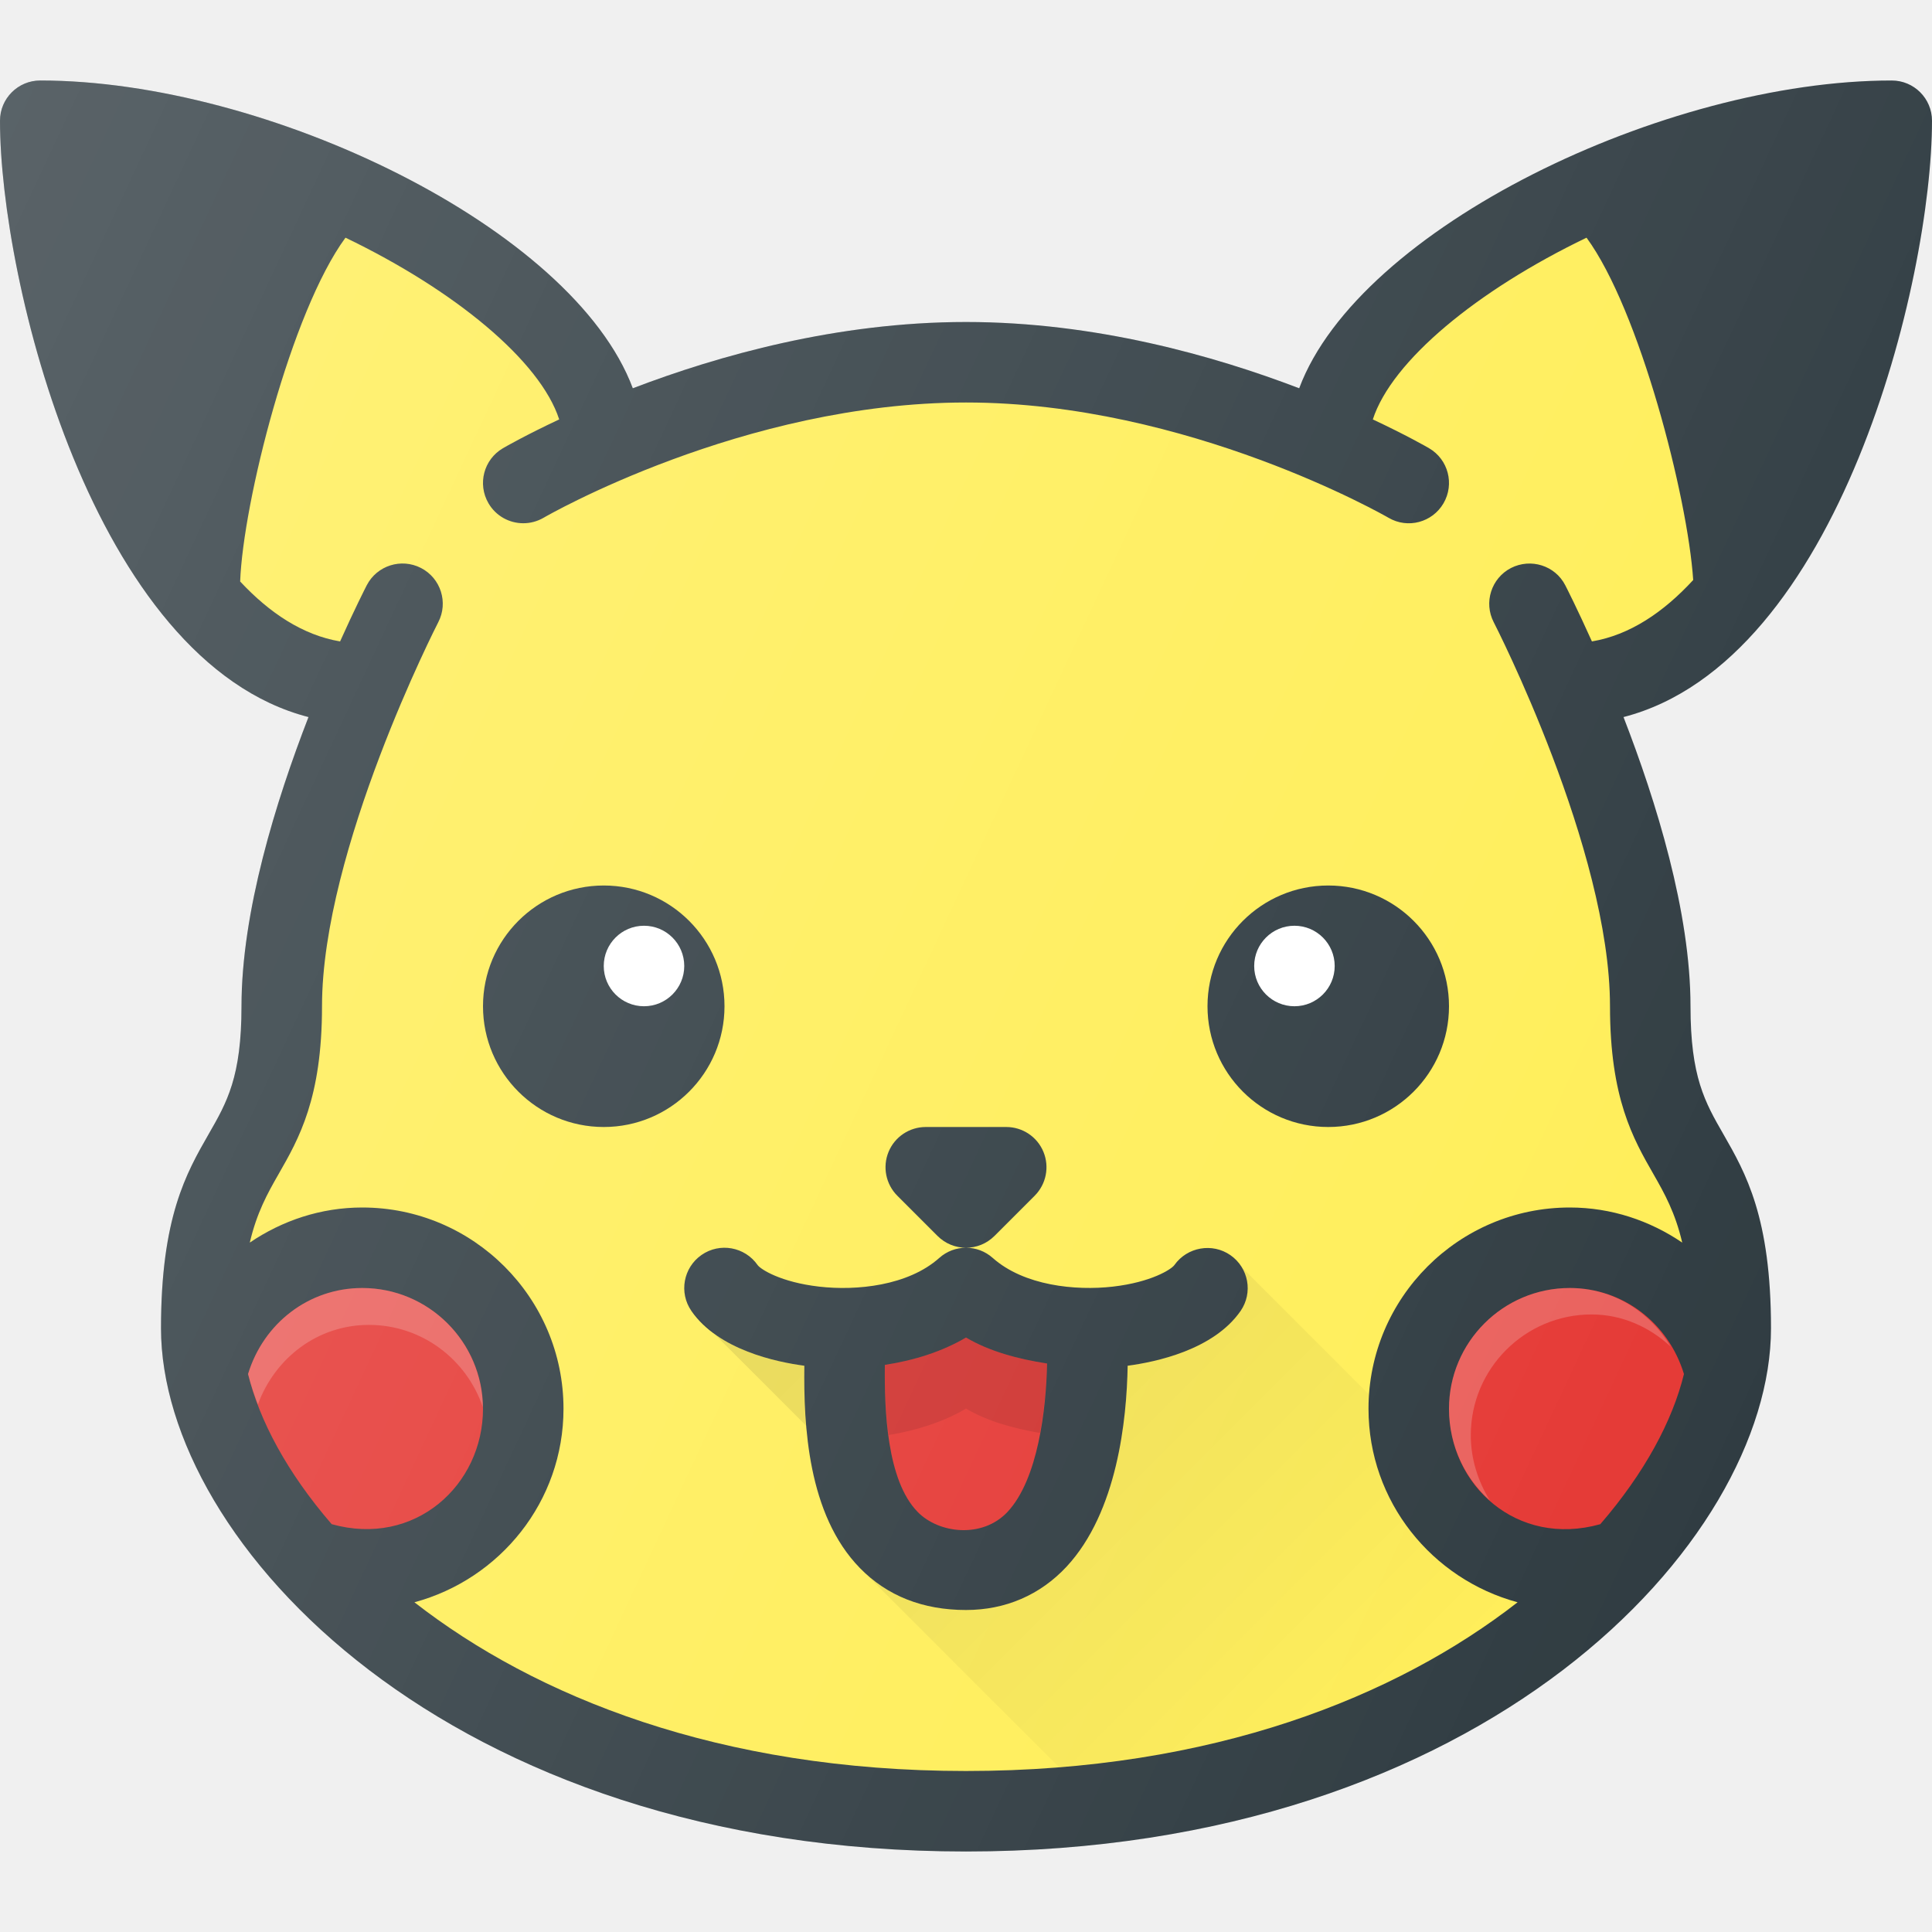
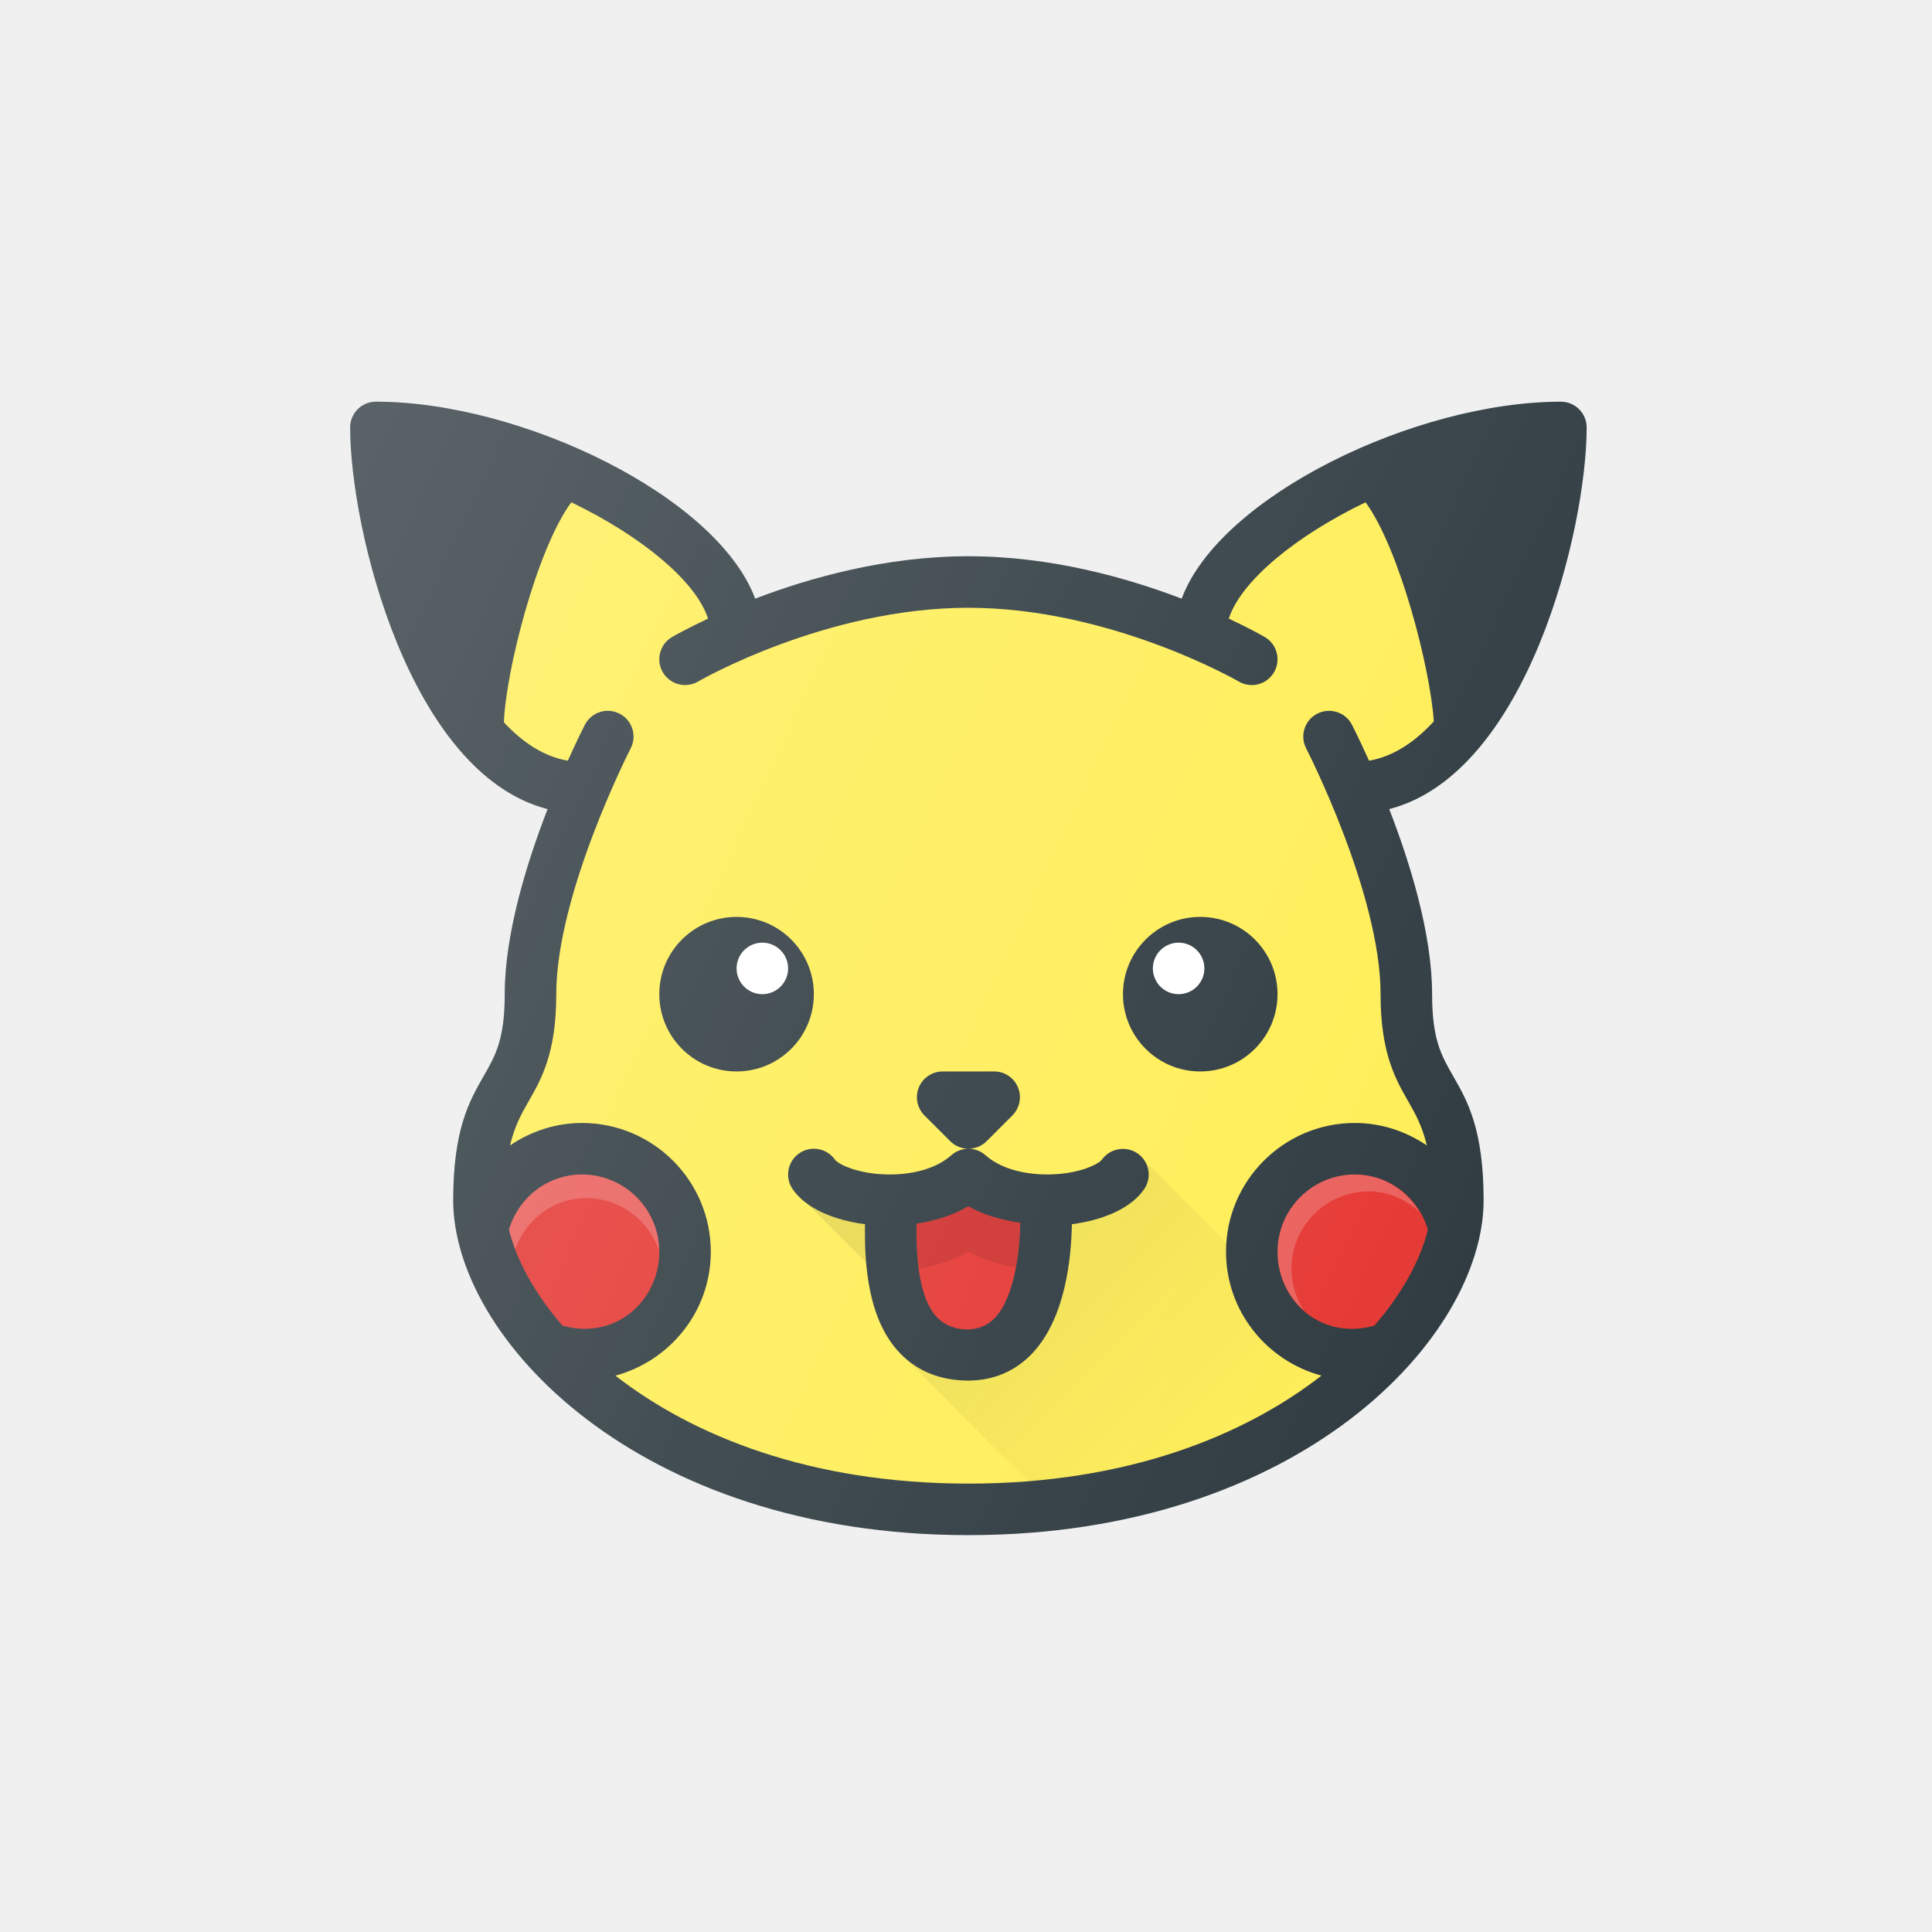
- <svg xmlns="http://www.w3.org/2000/svg" version="1.1" id="Capa_1" x="0px" y="0px" viewBox="0 0 512 512" style="enable-background:new 0 0 512 512;" xml:space="preserve">
+ <svg xmlns="http://www.w3.org/2000/svg" version="1.1" id="Capa_1" x="0px" y="0px" viewBox="-145 -145 800 800" style="enable-background:new 0 0 512 512;" xml:space="preserve">
  <path style="fill:#303C42;" d="M448,266.667c0-24.962-9.085-54.28-17.755-76.638C487.435,175.296,512,74.178,512,32  c0-5.896-4.771-10.667-10.667-10.667c-60.137,0-141.182,39.081-157.033,81.564C321.71,94.258,290.186,85.333,256,85.333  s-65.71,8.924-88.301,17.564c-15.85-42.483-96.896-81.564-157.033-81.564C4.771,21.333,0,26.104,0,32  c0,42.178,24.565,143.296,81.755,158.029C73.085,212.387,64,241.704,64,266.667c0,18.719-3.833,25.417-8.708,33.896  C49.375,310.885,42.667,322.604,42.667,352c0,56.677,75.979,138.667,213.333,138.667S469.333,408.677,469.333,352  c0-29.396-6.708-41.115-12.625-51.438C451.833,292.083,448,285.385,448,266.667z" />
  <path style="fill:#FFEE58;" d="M400.438,150.521c5.25-2.667,11.688-0.656,14.375,4.583c0.382,0.741,3.228,6.339,7.064,14.882  c10.01-1.695,18.934-7.691,26.839-16.277c-1.47-22.102-14.262-71.655-28.268-90.72c-29.005,13.956-51.608,32.642-56.635,48.164  c8.816,4.134,14.23,7.237,14.918,7.639c5.083,2.979,6.771,9.5,3.813,14.583c-2.958,5.083-9.479,6.833-14.583,3.833  c-0.521-0.302-53.083-30.542-111.958-30.542c-59.083,0-111.417,30.229-111.938,30.542c-1.708,0.99-3.563,1.458-5.396,1.458  c-3.646,0-7.229-1.885-9.208-5.281c-2.979-5.083-1.271-11.615,3.813-14.594c0.688-0.402,6.102-3.505,14.918-7.639  c-5.027-15.522-27.63-34.208-56.635-48.164c-14.428,19.639-27.146,70.22-27.911,91.115c7.818,8.374,16.622,14.214,26.482,15.883  c3.836-8.543,6.682-14.141,7.064-14.882c2.708-5.24,9.146-7.271,14.375-4.583c5.229,2.698,7.292,9.135,4.583,14.365  c-0.313,0.604-30.813,60.271-30.813,101.781c0,24.396-6.125,35.073-11.521,44.5c-2.939,5.132-5.757,10.185-7.62,18.133  C74.767,323.478,84.99,320,96,320c29.417,0,53.333,23.927,53.333,53.333c0,24.596-16.822,45.154-39.51,51.288  c32.003,24.927,80.672,44.712,146.177,44.712s114.174-19.785,146.177-44.712c-22.689-6.134-39.51-26.691-39.51-51.288  C362.667,343.927,386.583,320,416,320c11.01,0,21.233,3.477,29.807,9.299c-1.863-7.947-4.681-13.001-7.62-18.133  c-5.396-9.427-11.521-20.104-11.521-44.5c0-41.594-30.5-101.177-30.813-101.771C393.146,159.656,395.208,153.219,400.438,150.521z" />
  <circle style="fill:#303C42;" cx="160" cy="266.667" r="32" />
  <circle style="fill:#FFFFFF;" cx="170.667" cy="256" r="10.667" />
  <circle style="fill:#303C42;" cx="352" cy="266.667" r="32" />
  <circle style="fill:#FFFFFF;" cx="343.04" cy="256" r="10.667" />
  <path style="fill:#303C42;" d="M311.229,335.25c-0.792,1.125-6.125,4.552-16.313,5.719c-9.917,1.135-23.563-0.25-31.833-7.604  c-2.017-1.798-4.543-2.697-7.069-2.701c2.724-0.003,5.448-1.043,7.527-3.122l10.667-10.667c3.042-3.052,3.958-7.635,2.313-11.625  c-1.646-3.99-5.542-6.583-9.854-6.583h-21.333c-4.313,0-8.208,2.594-9.854,6.583c-1.646,3.99-0.729,8.573,2.313,11.625  l10.667,10.667c2.079,2.079,4.803,3.12,7.527,3.122c-2.526,0.004-5.052,0.902-7.069,2.701c-8.271,7.375-21.938,8.75-31.833,7.604  c-10.188-1.167-15.521-4.594-16.313-5.719c-3.375-4.833-10.021-6.042-14.854-2.677c-4.833,3.354-6.042,10-2.688,14.844  c7.201,10.372,22.612,13.548,29.927,14.518c-0.18,15.685,0.837,39.401,14.74,53.628c7.208,7.365,16.667,11.104,28.104,11.104  c10.438,0,19.646-3.969,26.646-11.479c13.478-14.495,15.954-39.034,16.195-53.253c7.311-0.97,22.728-4.145,29.93-14.518  c3.333-4.833,2.125-11.417-2.688-14.781C321.313,329.302,314.625,330.448,311.229,335.25z" />
  <path style="fill:#E53935;" d="M243.167,400.656c-8.165-8.355-8.806-26.975-8.671-38.947c7.906-1.21,15.297-3.587,21.504-7.251  c6.172,3.648,13.642,5.669,21.491,6.887c-0.254,12.069-2.375,30.595-10.47,39.311C260.333,407.792,248.75,406.417,243.167,400.656z" />
  <path style="opacity:0.1;enable-background:new    ;" d="M256,373.292c5.655,3.342,12.457,5.217,19.585,6.462  c1.201-6.461,1.794-13.068,1.906-18.409c-7.849-1.217-15.319-3.238-21.491-6.887c-6.207,3.664-13.598,6.042-21.504,7.251  c-0.061,5.371,0.142,12.076,1.003,18.595C243.013,379.051,250.066,376.794,256,373.292z" />
  <path style="fill:#E53935;" d="M424.092,403.928C401.934,410.135,384,393.582,384,373.333c0-17.646,14.354-32,32-32  c14.169,0,26.181,9.363,30.264,22.797C443.253,376.47,435.865,390.328,424.092,403.928z" />
  <path style="opacity:0.2;fill:#FFFFFF;enable-background:new    ;" d="M389.777,380.345c0-17.646,14.354-32,32-32  c8.145,0,15.353,3.336,20.975,8.517c-5.607-9.337-15.374-15.529-26.753-15.529c-17.646,0-32,14.354-32,32  c0,9.639,4.15,18.353,10.799,24.26C391.698,392.561,389.777,386.691,389.777,380.345z" />
  <path style="fill:#E53935;" d="M87.901,403.921c-11.768-13.598-19.154-27.453-22.165-39.79  c4.083-13.435,16.095-22.797,30.264-22.797c17.646,0,32,14.354,32,32C128,393.605,109.909,410.086,87.901,403.921z" />
  <path style="opacity:0.2;fill:#FFFFFF;enable-background:new    ;" d="M97.777,351.111c14.059,0,25.895,9.172,30.18,21.801  c-0.232-17.447-14.456-31.578-31.957-31.578c-14.169,0-26.181,9.362-30.264,22.797c0.638,2.613,1.578,5.324,2.608,8.056  C72.931,359.75,84.268,351.111,97.777,351.111z" />
  <linearGradient id="SVGID_1_" gradientUnits="userSpaceOnUse" x1="-36.545" y1="631.769" x2="-29.604" y2="624.828" gradientTransform="matrix(21.3333 0 0 -21.3333 996.3334 13791.667)">
    <stop offset="0" style="stop-color:#000000;stop-opacity:0.1" />
    <stop offset="1" style="stop-color:#000000;stop-opacity:0" />
  </linearGradient>
  <path style="fill:url(#SVGID_1_);" d="M183.229,347.417l30.587,30.587c-0.492-5.75-0.715-11.309-0.66-16.069  C205.841,360.965,190.43,357.789,183.229,347.417z M362.667,373.333c0-1.215,0.277-2.353,0.358-3.547l-33.961-33.961h-0.007  c2.134,3.482,2.182,8.012-0.286,11.591c-7.202,10.374-22.618,13.548-29.93,14.518c-0.241,14.219-2.717,38.758-16.195,53.253  c-7,7.51-16.208,11.479-26.646,11.479c-11.438,0-20.896-3.74-28.104-11.104l52.77,52.77c53.184-4.259,93.669-22.025,121.512-43.711  C379.488,418.487,362.667,397.93,362.667,373.333z" />
  <linearGradient id="SVGID_2_" gradientUnits="userSpaceOnUse" x1="-47.864" y1="642.606" x2="-23.703" y2="631.336" gradientTransform="matrix(21.3333 0 0 -21.3333 996.3334 13791.667)">
    <stop offset="0" style="stop-color:#FFFFFF;stop-opacity:0.2" />
    <stop offset="1" style="stop-color:#FFFFFF;stop-opacity:0" />
  </linearGradient>
  <path style="fill:url(#SVGID_2_);" d="M448,266.667c0-24.962-9.085-54.28-17.755-76.638C487.435,175.296,512,74.178,512,32  c0-5.896-4.771-10.667-10.667-10.667c-60.137,0-141.182,39.081-157.033,81.564C321.71,94.258,290.186,85.333,256,85.333  s-65.71,8.924-88.301,17.564c-15.85-42.483-96.896-81.564-157.033-81.564C4.771,21.333,0,26.104,0,32  c0,42.178,24.565,143.296,81.755,158.029C73.085,212.387,64,241.704,64,266.667c0,18.719-3.833,25.417-8.708,33.896  C49.375,310.885,42.667,322.604,42.667,352c0,56.677,75.979,138.667,213.333,138.667S469.333,408.677,469.333,352  c0-29.396-6.708-41.115-12.625-51.438C451.833,292.083,448,285.385,448,266.667z" />
  <g>
</g>
  <g>
</g>
  <g>
</g>
  <g>
</g>
  <g>
</g>
  <g>
</g>
  <g>
</g>
  <g>
</g>
  <g>
</g>
  <g>
</g>
  <g>
</g>
  <g>
</g>
  <g>
</g>
  <g>
</g>
  <g>
</g>
</svg>
